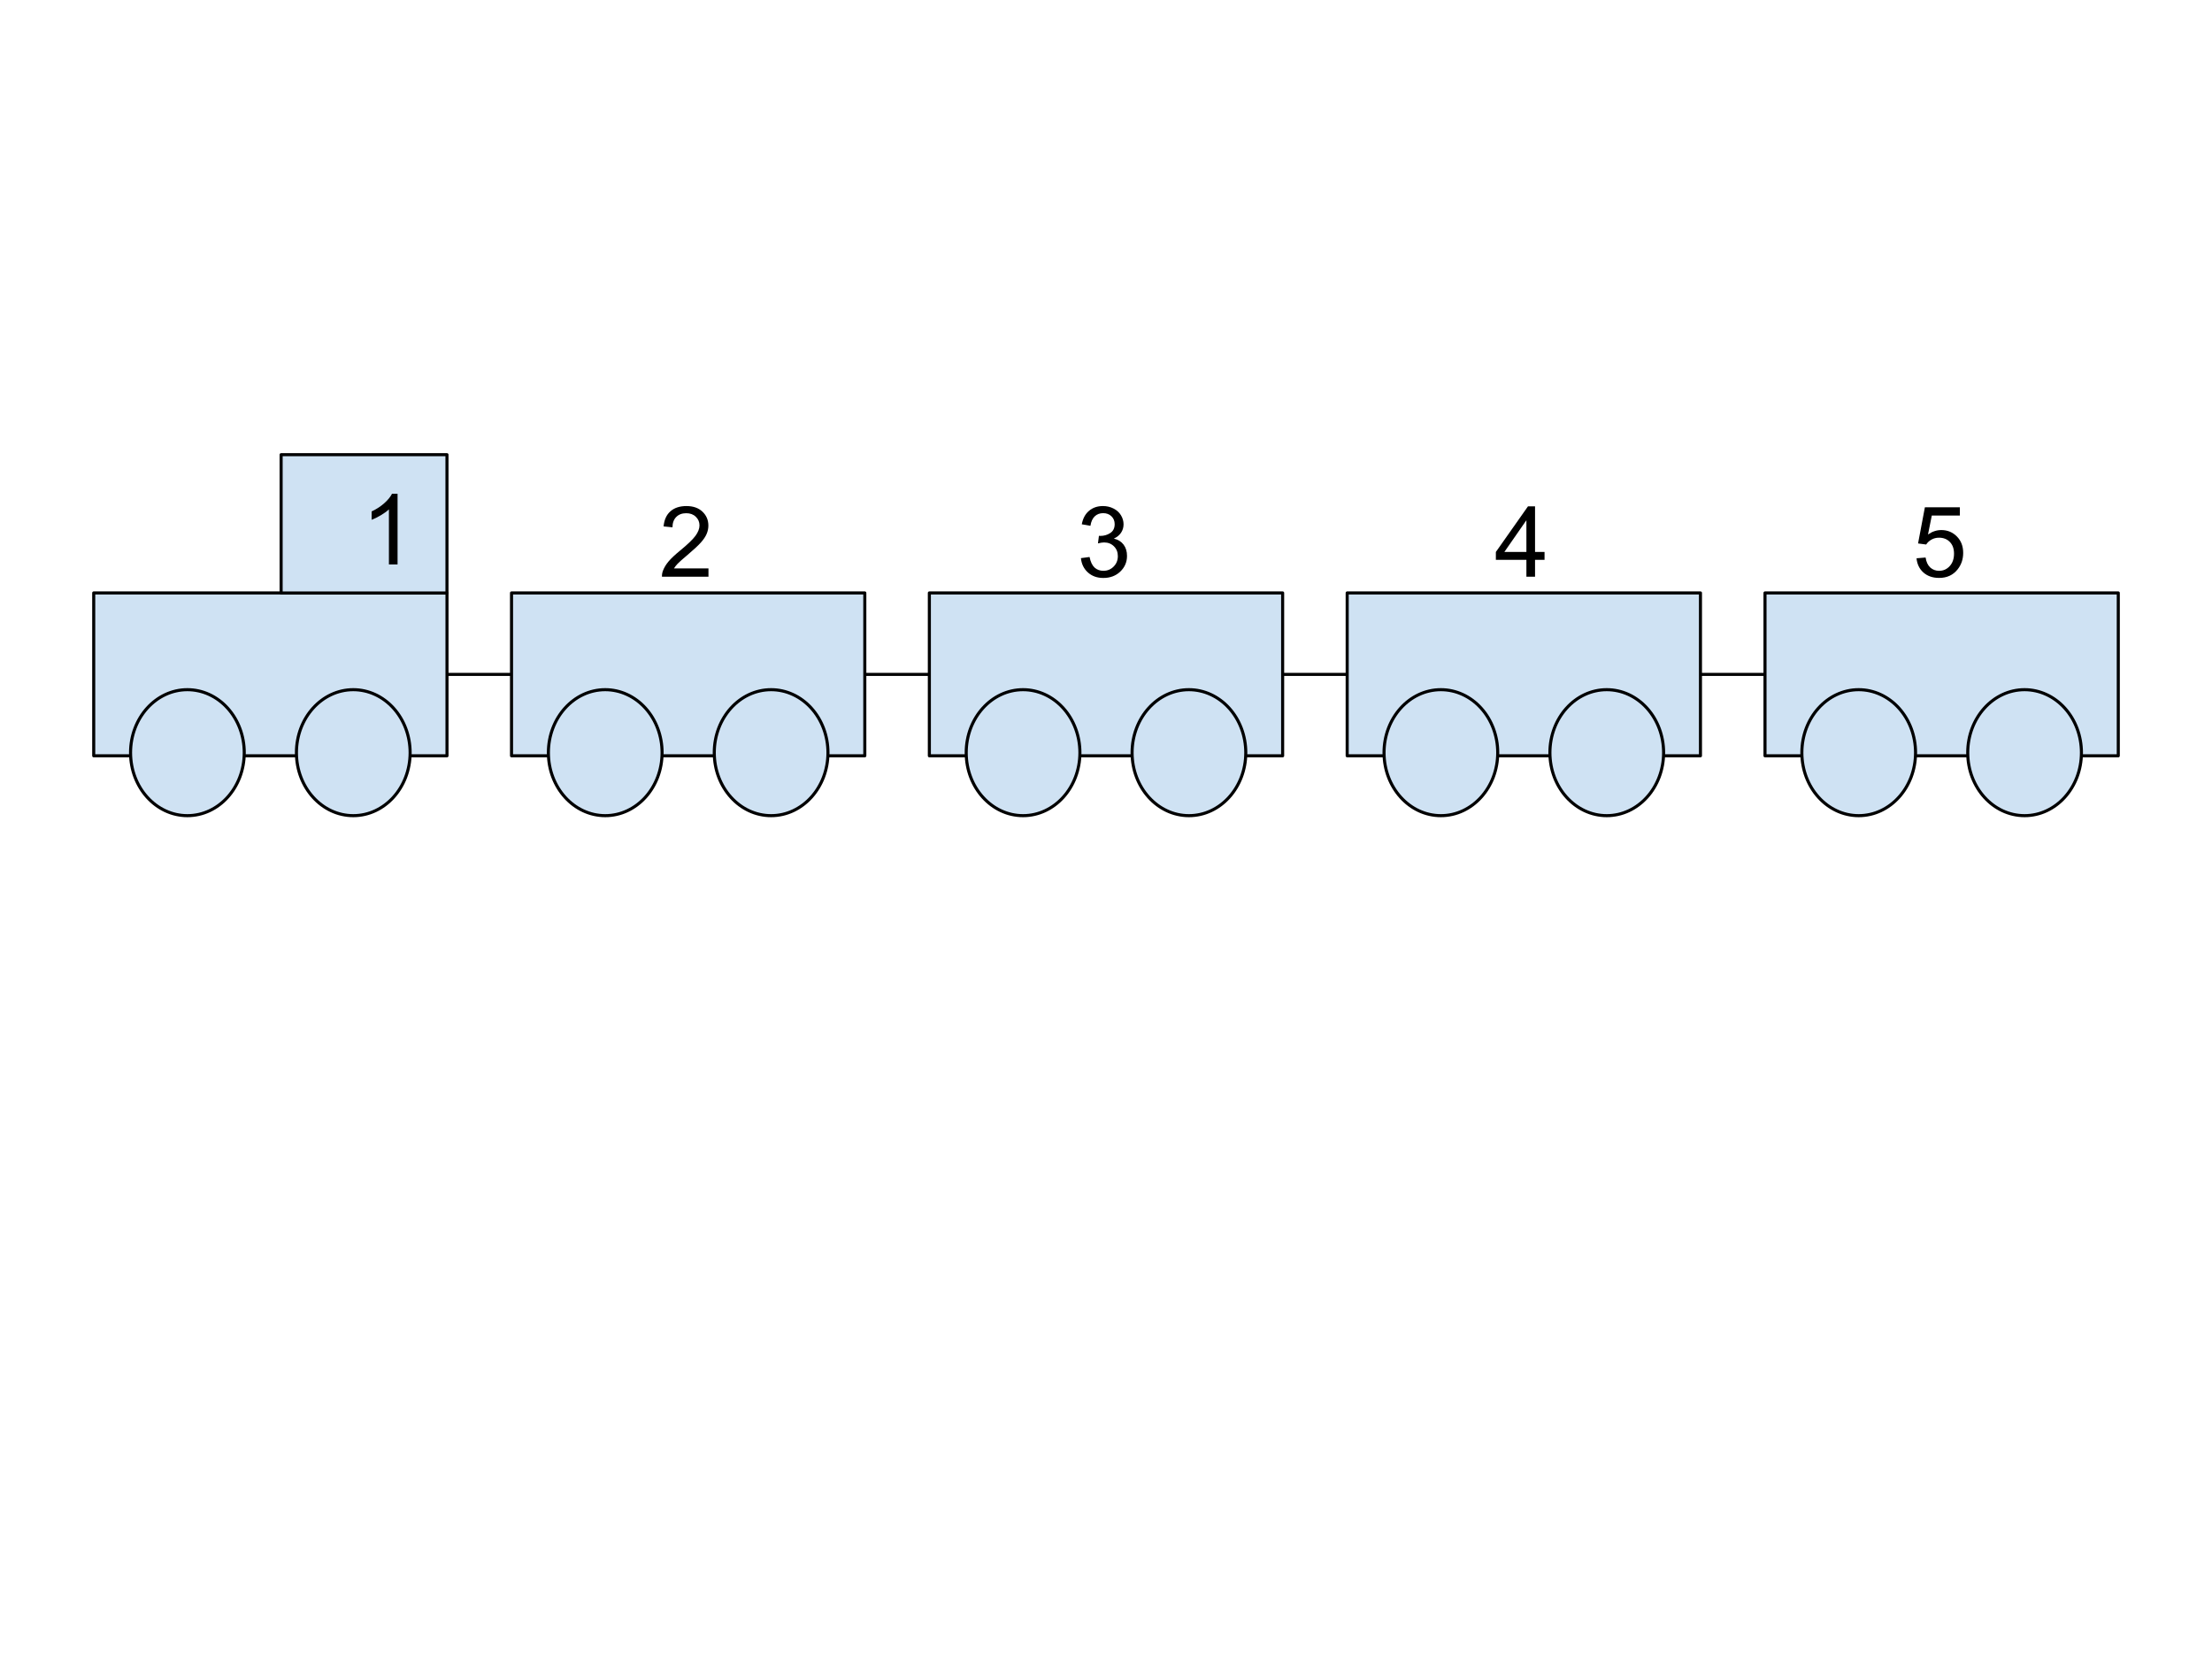
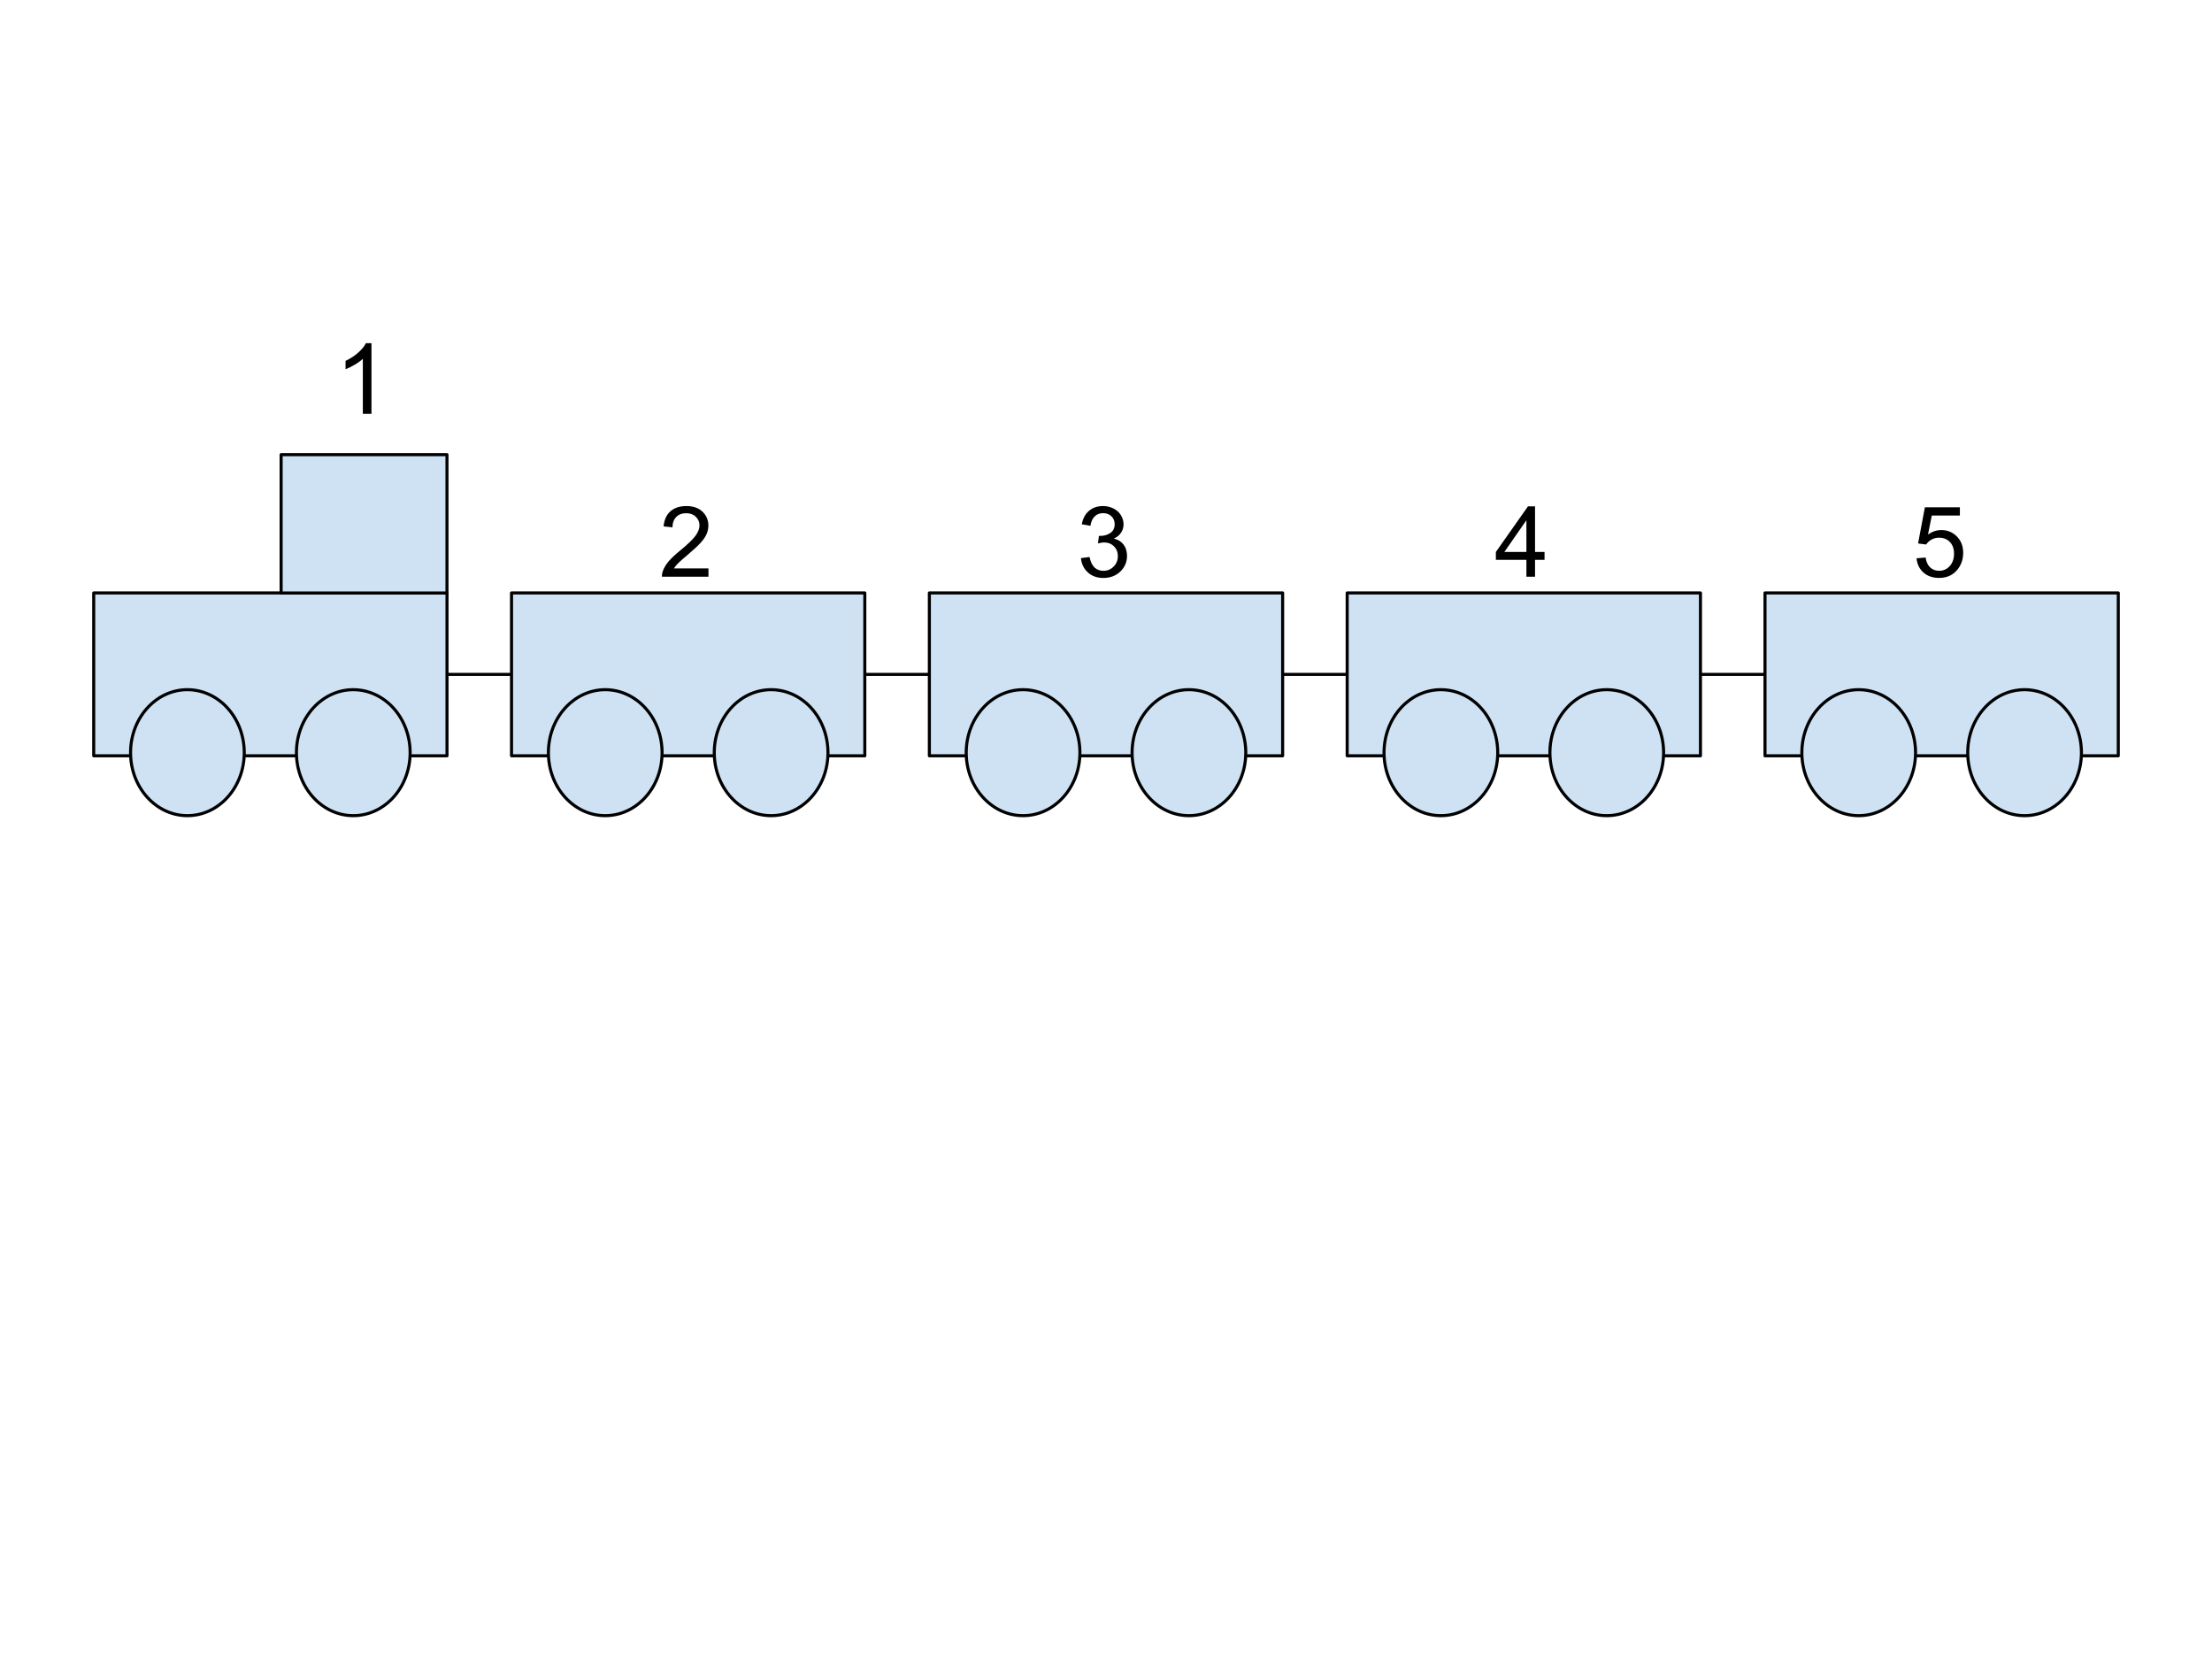
<svg xmlns="http://www.w3.org/2000/svg" version="1.1" viewBox="0.0 0.0 720.0 540.0" fill="none" stroke="none" stroke-linecap="square" stroke-miterlimit="10">
  <clipPath id="p.0">
    <path d="m0 0l720.0 0l0 540.0l-720.0 0l0 -540.0z" clip-rule="nonzero" />
  </clipPath>
  <g clip-path="url(#p.0)">
    <path fill="#000000" fill-opacity="0.0" d="m0 0l720.0 0l0 540.0l-720.0 0z" fill-rule="evenodd" />
    <path fill="#cfe2f3" d="m30.504 193.0l114.992 0l0 53.008l-114.992 0z" fill-rule="evenodd" />
    <path stroke="#000000" stroke-width="1.0" stroke-linejoin="round" stroke-linecap="butt" d="m30.504 193.0l114.992 0l0 53.008l-114.992 0z" fill-rule="evenodd" />
    <path fill="#cfe2f3" d="m91.504 148.0l53.984 0l0 45.008l-53.984 0z" fill-rule="evenodd" />
    <path stroke="#000000" stroke-width="1.0" stroke-linejoin="round" stroke-linecap="butt" d="m91.504 148.0l53.984 0l0 45.008l-53.984 0z" fill-rule="evenodd" />
    <path fill="#cfe2f3" d="m166.5 193.0l114.992 0l0 53.008l-114.992 0z" fill-rule="evenodd" />
    <path stroke="#000000" stroke-width="1.0" stroke-linejoin="round" stroke-linecap="butt" d="m166.5 193.0l114.992 0l0 53.008l-114.992 0z" fill-rule="evenodd" />
    <path fill="#cfe2f3" d="m302.504 193.0l114.992 0l0 53.008l-114.992 0z" fill-rule="evenodd" />
    <path stroke="#000000" stroke-width="1.0" stroke-linejoin="round" stroke-linecap="butt" d="m302.504 193.0l114.992 0l0 53.008l-114.992 0z" fill-rule="evenodd" />
    <path fill="#cfe2f3" d="m438.504 193.0l114.992 0l0 53.008l-114.992 0z" fill-rule="evenodd" />
    <path stroke="#000000" stroke-width="1.0" stroke-linejoin="round" stroke-linecap="butt" d="m438.504 193.0l114.992 0l0 53.008l-114.992 0z" fill-rule="evenodd" />
    <path fill="#cfe2f3" d="m574.503 193.0l114.992 0l0 53.008l-114.992 0z" fill-rule="evenodd" />
    <path stroke="#000000" stroke-width="1.0" stroke-linejoin="round" stroke-linecap="butt" d="m574.503 193.0l114.992 0l0 53.008l-114.992 0z" fill-rule="evenodd" />
    <path fill="#cfe2f3" d="m96.488 244.992l0 0c0 -11.324 8.284 -20.504 18.504 -20.504l0 0c4.908 0 9.614 2.16 13.084 6.005c3.47 3.845 5.42 9.06 5.42 14.498l0 0c0 11.324 -8.284 20.504 -18.504 20.504l0 0c-10.219 0 -18.504 -9.18 -18.504 -20.504z" fill-rule="evenodd" />
    <path stroke="#000000" stroke-width="1.0" stroke-linejoin="round" stroke-linecap="butt" d="m96.488 244.992l0 0c0 -11.324 8.284 -20.504 18.504 -20.504l0 0c4.908 0 9.614 2.16 13.084 6.005c3.47 3.845 5.42 9.06 5.42 14.498l0 0c0 11.324 -8.284 20.504 -18.504 20.504l0 0c-10.219 0 -18.504 -9.18 -18.504 -20.504z" fill-rule="evenodd" />
    <path fill="#cfe2f3" d="m42.496 244.992l0 0c0 -11.324 8.284 -20.504 18.504 -20.504l0 0c4.908 0 9.614 2.16 13.084 6.005c3.47 3.845 5.42 9.06 5.42 14.498l0 0c0 11.324 -8.284 20.504 -18.504 20.504l0 0c-10.219 0 -18.504 -9.18 -18.504 -20.504z" fill-rule="evenodd" />
    <path stroke="#000000" stroke-width="1.0" stroke-linejoin="round" stroke-linecap="butt" d="m42.496 244.992l0 0c0 -11.324 8.284 -20.504 18.504 -20.504l0 0c4.908 0 9.614 2.16 13.084 6.005c3.47 3.845 5.42 9.06 5.42 14.498l0 0c0 11.324 -8.284 20.504 -18.504 20.504l0 0c-10.219 0 -18.504 -9.18 -18.504 -20.504z" fill-rule="evenodd" />
    <path fill="#cfe2f3" d="m232.492 244.992l0 0c0 -11.324 8.284 -20.504 18.504 -20.504l0 0c4.908 0 9.614 2.16 13.084 6.005c3.47 3.845 5.42 9.06 5.42 14.498l0 0c0 11.324 -8.284 20.504 -18.504 20.504l0 0c-10.219 0 -18.504 -9.18 -18.504 -20.504z" fill-rule="evenodd" />
    <path stroke="#000000" stroke-width="1.0" stroke-linejoin="round" stroke-linecap="butt" d="m232.492 244.992l0 0c0 -11.324 8.284 -20.504 18.504 -20.504l0 0c4.908 0 9.614 2.16 13.084 6.005c3.47 3.845 5.42 9.06 5.42 14.498l0 0c0 11.324 -8.284 20.504 -18.504 20.504l0 0c-10.219 0 -18.504 -9.18 -18.504 -20.504z" fill-rule="evenodd" />
    <path fill="#cfe2f3" d="m178.5 244.992l0 0c0 -11.324 8.284 -20.504 18.504 -20.504l0 0c4.908 0 9.614 2.16 13.084 6.005c3.47 3.845 5.42 9.06 5.42 14.498l0 0c0 11.324 -8.284 20.504 -18.504 20.504l0 0c-10.219 0 -18.504 -9.18 -18.504 -20.504z" fill-rule="evenodd" />
    <path stroke="#000000" stroke-width="1.0" stroke-linejoin="round" stroke-linecap="butt" d="m178.5 244.992l0 0c0 -11.324 8.284 -20.504 18.504 -20.504l0 0c4.908 0 9.614 2.16 13.084 6.005c3.47 3.845 5.42 9.06 5.42 14.498l0 0c0 11.324 -8.284 20.504 -18.504 20.504l0 0c-10.219 0 -18.504 -9.18 -18.504 -20.504z" fill-rule="evenodd" />
    <path fill="#cfe2f3" d="m368.491 244.992l0 0c0 -11.324 8.284 -20.504 18.504 -20.504l0 0c4.908 0 9.614 2.16 13.084 6.005c3.47 3.845 5.42 9.06 5.42 14.498l0 0c0 11.324 -8.284 20.504 -18.504 20.504l0 0c-10.219 0 -18.504 -9.18 -18.504 -20.504z" fill-rule="evenodd" />
    <path stroke="#000000" stroke-width="1.0" stroke-linejoin="round" stroke-linecap="butt" d="m368.491 244.992l0 0c0 -11.324 8.284 -20.504 18.504 -20.504l0 0c4.908 0 9.614 2.16 13.084 6.005c3.47 3.845 5.42 9.06 5.42 14.498l0 0c0 11.324 -8.284 20.504 -18.504 20.504l0 0c-10.219 0 -18.504 -9.18 -18.504 -20.504z" fill-rule="evenodd" />
    <path fill="#cfe2f3" d="m314.499 244.992l0 0c0 -11.324 8.284 -20.504 18.504 -20.504l0 0c4.908 0 9.614 2.16 13.084 6.005c3.47 3.845 5.42 9.06 5.42 14.498l0 0c0 11.324 -8.284 20.504 -18.504 20.504l0 0c-10.219 0 -18.504 -9.18 -18.504 -20.504z" fill-rule="evenodd" />
    <path stroke="#000000" stroke-width="1.0" stroke-linejoin="round" stroke-linecap="butt" d="m314.499 244.992l0 0c0 -11.324 8.284 -20.504 18.504 -20.504l0 0c4.908 0 9.614 2.16 13.084 6.005c3.47 3.845 5.42 9.06 5.42 14.498l0 0c0 11.324 -8.284 20.504 -18.504 20.504l0 0c-10.219 0 -18.504 -9.18 -18.504 -20.504z" fill-rule="evenodd" />
    <path fill="#cfe2f3" d="m504.492 244.992l0 0c0 -11.324 8.284 -20.504 18.504 -20.504l0 0c4.908 0 9.614 2.16 13.084 6.005c3.47 3.845 5.42 9.06 5.42 14.498l0 0c0 11.324 -8.284 20.504 -18.504 20.504l0 0c-10.219 0 -18.504 -9.18 -18.504 -20.504z" fill-rule="evenodd" />
    <path stroke="#000000" stroke-width="1.0" stroke-linejoin="round" stroke-linecap="butt" d="m504.492 244.992l0 0c0 -11.324 8.284 -20.504 18.504 -20.504l0 0c4.908 0 9.614 2.16 13.084 6.005c3.47 3.845 5.42 9.06 5.42 14.498l0 0c0 11.324 -8.284 20.504 -18.504 20.504l0 0c-10.219 0 -18.504 -9.18 -18.504 -20.504z" fill-rule="evenodd" />
    <path fill="#cfe2f3" d="m450.5 244.992l0 0c0 -11.324 8.284 -20.504 18.504 -20.504l0 0c4.908 0 9.614 2.16 13.084 6.005c3.47 3.845 5.42 9.06 5.42 14.498l0 0c0 11.324 -8.284 20.504 -18.504 20.504l0 0c-10.219 0 -18.504 -9.18 -18.504 -20.504z" fill-rule="evenodd" />
    <path stroke="#000000" stroke-width="1.0" stroke-linejoin="round" stroke-linecap="butt" d="m450.5 244.992l0 0c0 -11.324 8.284 -20.504 18.504 -20.504l0 0c4.908 0 9.614 2.16 13.084 6.005c3.47 3.845 5.42 9.06 5.42 14.498l0 0c0 11.324 -8.284 20.504 -18.504 20.504l0 0c-10.219 0 -18.504 -9.18 -18.504 -20.504z" fill-rule="evenodd" />
    <path fill="#cfe2f3" d="m640.492 244.992l0 0c0 -11.324 8.284 -20.504 18.504 -20.504l0 0c4.908 0 9.614 2.16 13.084 6.005c3.47 3.845 5.42 9.06 5.42 14.498l0 0c0 11.324 -8.284 20.504 -18.504 20.504l0 0c-10.219 0 -18.504 -9.18 -18.504 -20.504z" fill-rule="evenodd" />
    <path stroke="#000000" stroke-width="1.0" stroke-linejoin="round" stroke-linecap="butt" d="m640.492 244.992l0 0c0 -11.324 8.284 -20.504 18.504 -20.504l0 0c4.908 0 9.614 2.16 13.084 6.005c3.47 3.845 5.42 9.06 5.42 14.498l0 0c0 11.324 -8.284 20.504 -18.504 20.504l0 0c-10.219 0 -18.504 -9.18 -18.504 -20.504z" fill-rule="evenodd" />
    <path fill="#cfe2f3" d="m586.5 244.992l0 0c0 -11.324 8.284 -20.504 18.504 -20.504l0 0c4.908 0 9.614 2.16 13.084 6.005c3.47 3.845 5.42 9.06 5.42 14.498l0 0c0 11.324 -8.284 20.504 -18.504 20.504l0 0c-10.219 0 -18.504 -9.18 -18.504 -20.504z" fill-rule="evenodd" />
    <path stroke="#000000" stroke-width="1.0" stroke-linejoin="round" stroke-linecap="butt" d="m586.5 244.992l0 0c0 -11.324 8.284 -20.504 18.504 -20.504l0 0c4.908 0 9.614 2.16 13.084 6.005c3.47 3.845 5.42 9.06 5.42 14.498l0 0c0 11.324 -8.284 20.504 -18.504 20.504l0 0c-10.219 0 -18.504 -9.18 -18.504 -20.504z" fill-rule="evenodd" />
-     <path fill="#000000" fill-opacity="0.0" d="m108.483 144.0l37.008 0l0 53.008l-37.008 0z" fill-rule="evenodd" />
-     <path fill="#000000" d="m129.405 183.72l-2.812 0l0 -17.922q-1.016 0.969 -2.672 1.938q-1.641 0.969 -2.953 1.453l0 -2.719q2.359 -1.109 4.125 -2.688q1.766 -1.578 2.5 -3.062l1.812 0l0 23.0z" fill-rule="nonzero" />
+     <path fill="#000000" fill-opacity="0.0" d="m99.992 94.992l37.008 0l0 53.008l-37.008 0z" fill-rule="evenodd" />
+     <path fill="#000000" d="m120.914 134.712l-2.812 0l0 -17.922q-1.016 0.969 -2.672 1.938q-1.641 0.969 -2.953 1.453l0 -2.719q2.359 -1.109 4.125 -2.688q1.766 -1.578 2.5 -3.062l1.812 0l0 23.0z" fill-rule="nonzero" />
    <path fill="#000000" fill-opacity="0.0" d="m205.496 148.0l37.008 0l0 53.008l-37.008 0z" fill-rule="evenodd" />
    <path fill="#000000" d="m230.605 185.017l0 2.703l-15.141 0q-0.031 -1.016 0.328 -1.953q0.578 -1.547 1.844 -3.047q1.281 -1.5 3.688 -3.469q3.734 -3.062 5.047 -4.844q1.312 -1.797 1.312 -3.391q0 -1.672 -1.203 -2.812q-1.188 -1.156 -3.109 -1.156q-2.031 0 -3.25 1.219q-1.219 1.219 -1.234 3.375l-2.891 -0.297q0.297 -3.234 2.234 -4.922q1.938 -1.703 5.203 -1.703q3.297 0 5.219 1.828q1.922 1.828 1.922 4.531q0 1.375 -0.562 2.703q-0.562 1.328 -1.875 2.797q-1.297 1.469 -4.328 4.031q-2.531 2.125 -3.25 2.891q-0.719 0.75 -1.188 1.516l11.234 0z" fill-rule="nonzero" />
    <path fill="#000000" fill-opacity="0.0" d="m341.495 148.0l37.008 0l0 53.008l-37.008 0z" fill-rule="evenodd" />
    <path fill="#000000" d="m351.839 181.673l2.812 -0.375q0.484 2.391 1.641 3.453q1.172 1.047 2.844 1.047q1.984 0 3.344 -1.375q1.375 -1.375 1.375 -3.406q0 -1.938 -1.266 -3.188q-1.266 -1.266 -3.219 -1.266q-0.797 0 -1.984 0.312l0.312 -2.469q0.281 0.031 0.453 0.031q1.797 0 3.234 -0.938q1.438 -0.938 1.438 -2.891q0 -1.547 -1.047 -2.562q-1.047 -1.016 -2.703 -1.016q-1.641 0 -2.734 1.031q-1.094 1.031 -1.406 3.094l-2.812 -0.5q0.516 -2.828 2.344 -4.375q1.828 -1.562 4.547 -1.562q1.875 0 3.453 0.812q1.578 0.797 2.406 2.188q0.844 1.391 0.844 2.953q0 1.484 -0.797 2.703q-0.797 1.219 -2.359 1.938q2.031 0.469 3.156 1.953q1.125 1.469 1.125 3.688q0 3.0 -2.188 5.094q-2.188 2.078 -5.531 2.078q-3.016 0 -5.016 -1.797q-1.984 -1.797 -2.266 -4.656z" fill-rule="nonzero" />
    <path fill="#000000" fill-opacity="0.0" d="m613.496 148.0l37.008 0l0 53.008l-37.008 0z" fill-rule="evenodd" />
    <path fill="#000000" d="m623.824 181.72l2.953 -0.25q0.328 2.156 1.516 3.25q1.203 1.078 2.891 1.078q2.031 0 3.438 -1.531q1.406 -1.531 1.406 -4.062q0 -2.406 -1.359 -3.797q-1.344 -1.391 -3.531 -1.391q-1.359 0 -2.453 0.625q-1.094 0.609 -1.719 1.594l-2.641 -0.344l2.219 -11.766l11.391 0l0 2.688l-9.141 0l-1.234 6.156q2.062 -1.438 4.328 -1.438q3.0 0 5.062 2.078q2.062 2.078 2.062 5.344q0 3.109 -1.812 5.375q-2.203 2.781 -6.016 2.781q-3.125 0 -5.109 -1.75q-1.969 -1.75 -2.25 -4.641z" fill-rule="nonzero" />
    <path fill="#000000" fill-opacity="0.0" d="m477.496 148.0l37.008 0l0 53.008l-37.008 0z" fill-rule="evenodd" />
    <path fill="#000000" d="m496.84 187.72l0 -5.484l-9.938 0l0 -2.578l10.453 -14.844l2.297 0l0 14.844l3.094 0l0 2.578l-3.094 0l0 5.484l-2.812 0zm0 -8.062l0 -10.328l-7.172 10.328l7.172 0z" fill-rule="nonzero" />
    <path fill="#000000" fill-opacity="0.0" d="m145.496 219.504l21.008 0" fill-rule="evenodd" />
    <path stroke="#000000" stroke-width="1.0" stroke-linejoin="round" stroke-linecap="butt" d="m145.496 219.504l21.008 0" fill-rule="evenodd" />
    <path fill="#000000" fill-opacity="0.0" d="m281.496 219.504l21.008 0" fill-rule="evenodd" />
    <path stroke="#000000" stroke-width="1.0" stroke-linejoin="round" stroke-linecap="butt" d="m281.496 219.504l21.008 0" fill-rule="evenodd" />
    <path fill="#000000" fill-opacity="0.0" d="m417.495 219.504l21.008 0" fill-rule="evenodd" />
    <path stroke="#000000" stroke-width="1.0" stroke-linejoin="round" stroke-linecap="butt" d="m417.495 219.504l21.008 0" fill-rule="evenodd" />
    <path fill="#000000" fill-opacity="0.0" d="m553.496 219.504l21.008 0" fill-rule="evenodd" />
    <path stroke="#000000" stroke-width="1.0" stroke-linejoin="round" stroke-linecap="butt" d="m553.496 219.504l21.008 0" fill-rule="evenodd" />
  </g>
</svg>
